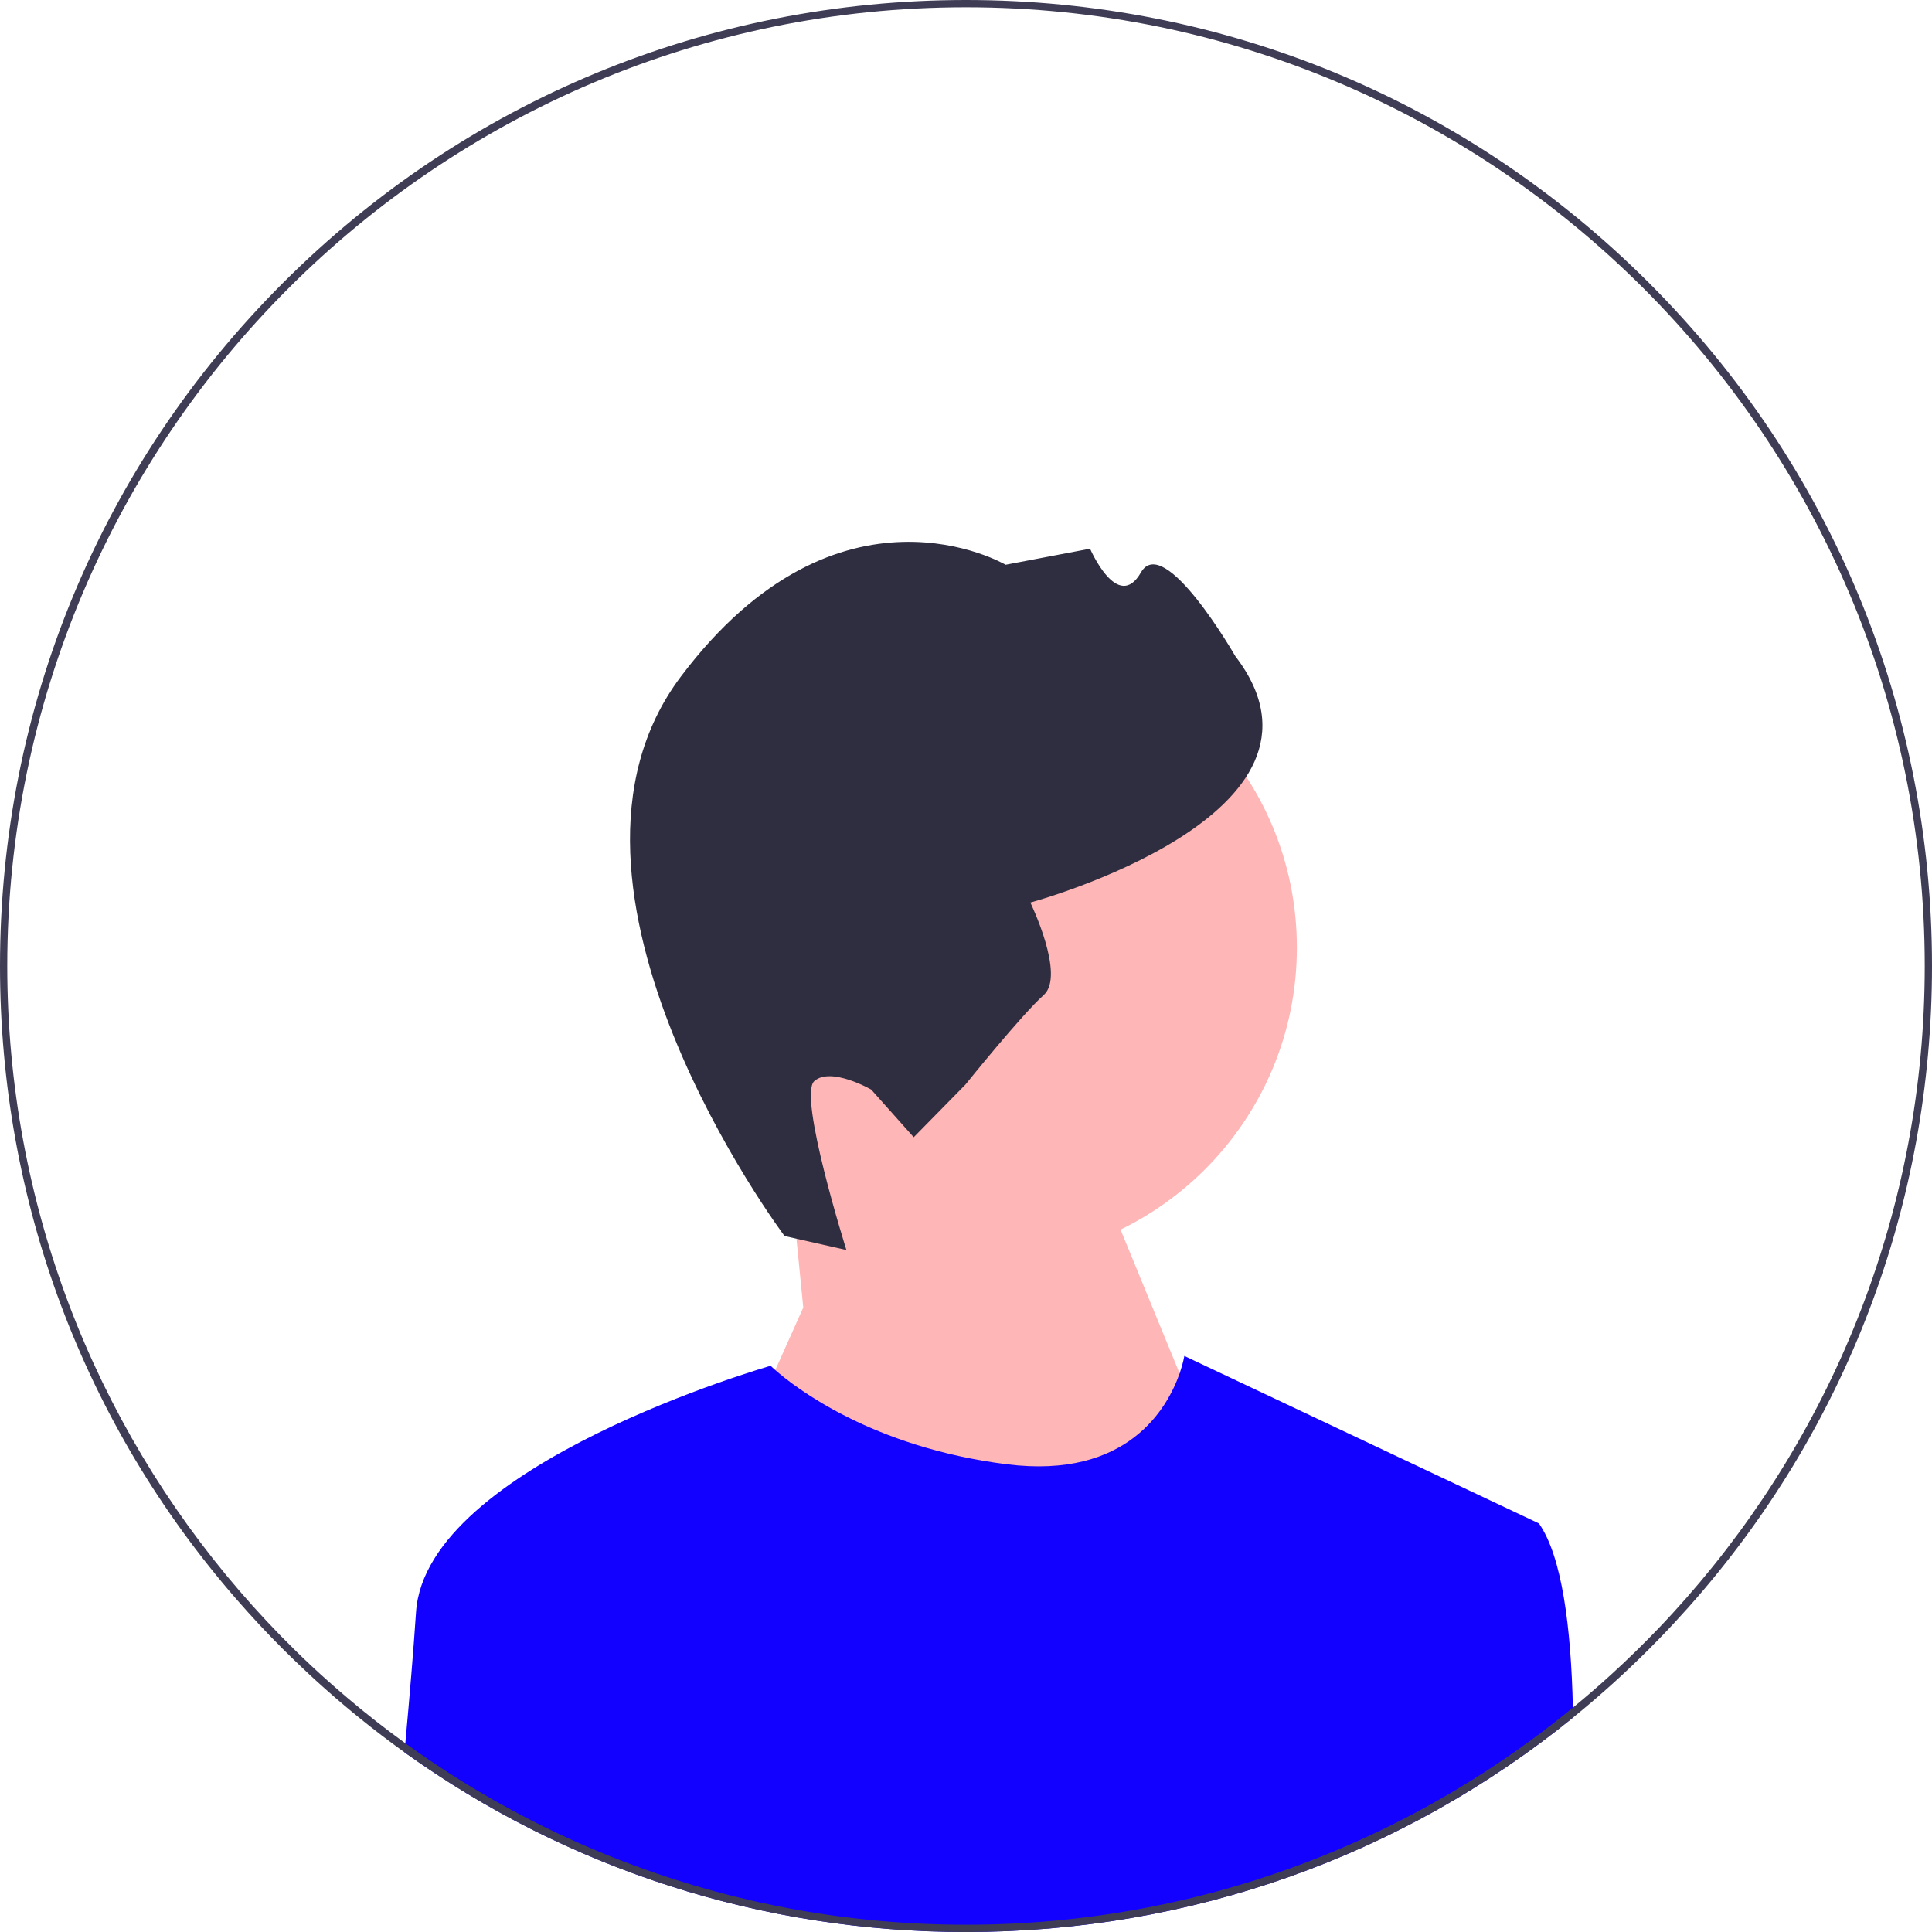
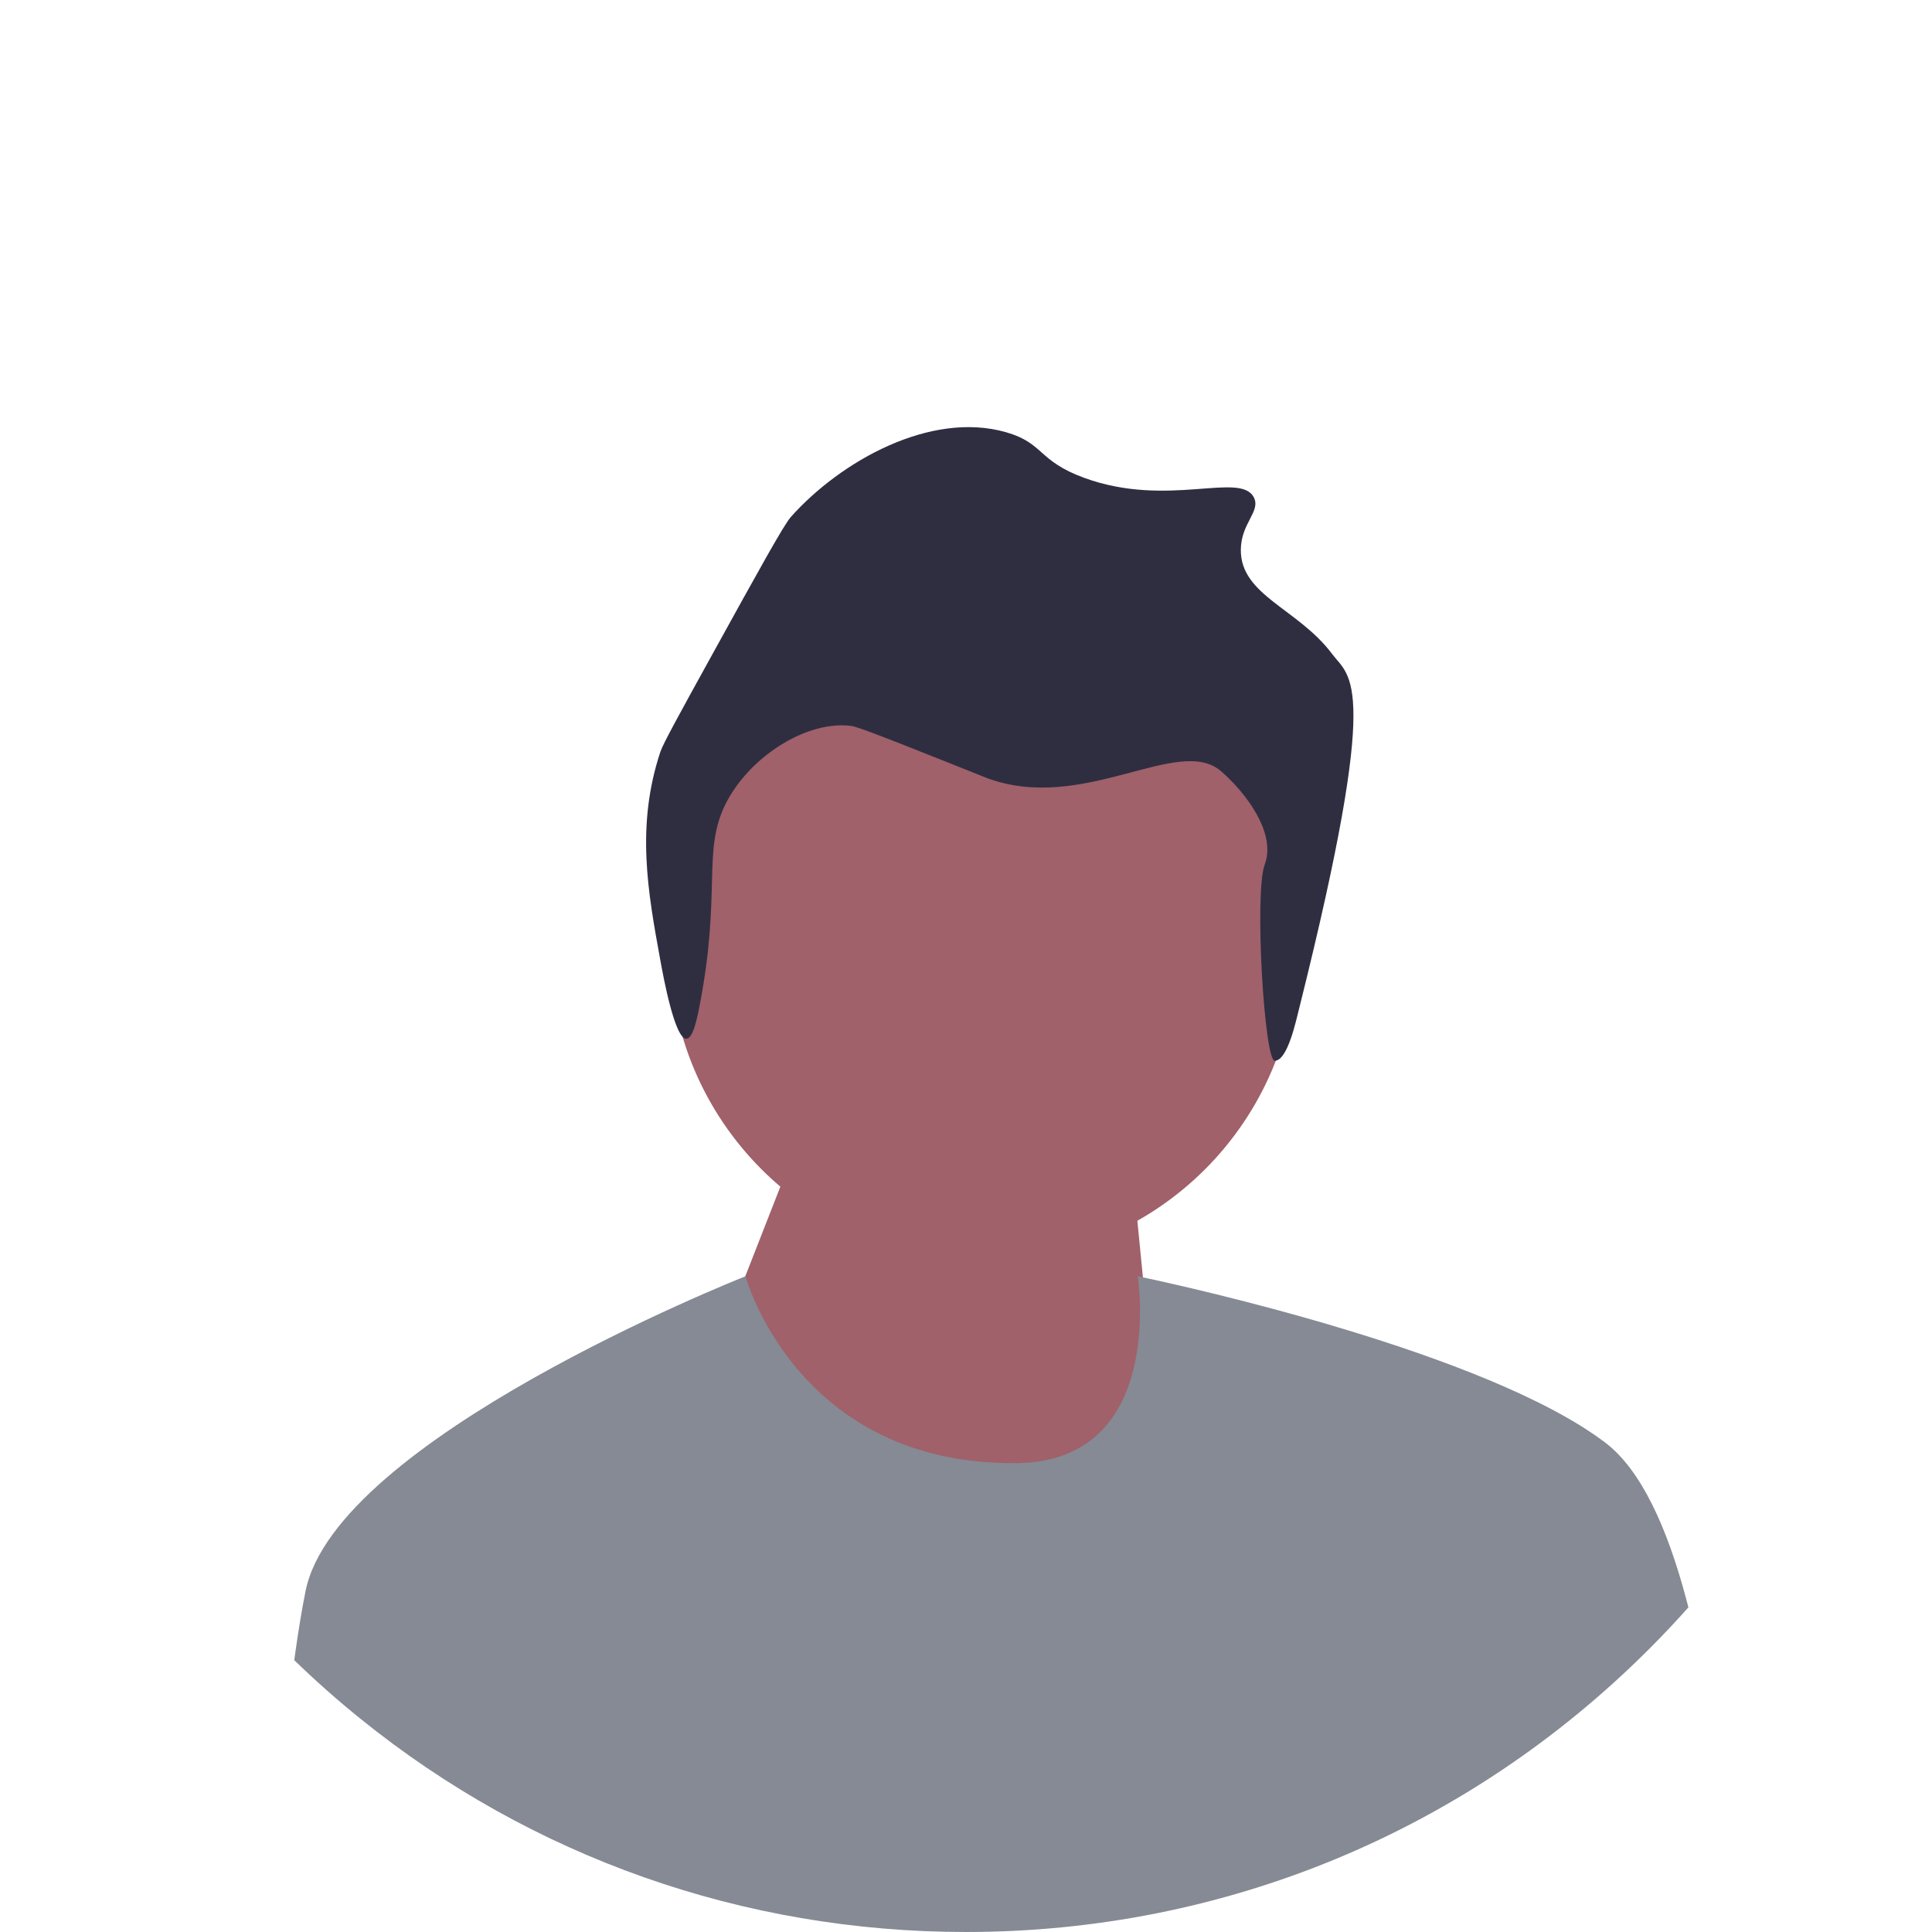
<svg xmlns="http://www.w3.org/2000/svg" width="532" height="532" viewBox="0 0 532 532">
-   <circle cx="270.76" cy="260.934" r="86.349" fill="#ffb6b6" />
-   <polygon points="221.19 360.052 217.289 320.618 295.19 306.052 341.19 418.052 261.19 510.052 204.19 398.052 221.19 360.052" fill="#ffb6b6" />
-   <path d="m216.037,340.357l17.031,3.848s-13.388-42.455-8.844-46.508c4.544-4.053,15.68,2.333,15.68,2.333l11.702,13.12,14.254-14.512s15.475-19.242,21.534-24.646-3.673-25.464-3.673-25.464c0,0,89.892-24.239,56.443-67.84,0,0-19.611-34.185-25.997-23.049-6.386,11.136-14.002-6.55-14.002-6.55l-23.254,4.422s-45.894-27.06-89.453,30.83c-43.559,57.89,28.579,154.016,28.579,154.016h-0Z" fill="#2f2e41" />
-   <path d="m433.16,472.95c-47.19,38.26-105.57,59.05-167.16,59.05-56.24,0-109.81-17.34-154.62-49.48.08-.84.16-1.67.23-2.5,1.19-13,2.25-25.64,2.95-36.12,2.71-40.69,97.64-67.81,97.64-67.81,0,0,.43.43,1.29,1.18,5.24,4.6,26.51,21.28,63.81,25.94,33.26,4.16,44.21-15.57,47.52-25.02,1-2.88,1.3-4.81,1.3-4.81l97.64,46.11c6.37,9.1,8.86,28.7,9.35,50.73.02.91.04,1.81.05,2.73Z" fill="#1201ff" />
-   <path d="m454.09,77.91C403.85,27.67,337.05,0,266,0S128.15,27.67,77.91,77.91C27.67,128.15,0,194.95,0,266c0,64.85,23.05,126.16,65.29,174.57,4.03,4.63,8.24,9.14,12.62,13.52,1.03,1.03,2.07,2.06,3.12,3.06,2.8,2.71,5.65,5.36,8.55,7.93,1.76,1.57,3.54,3.11,5.34,4.62,1.41,1.19,2.82,2.36,4.25,3.51.03.03.05.05.08.07,3.97,3.2,8.01,6.28,12.13,9.24,44.81,32.14,98.38,49.48,154.62,49.48,61.59,0,119.97-20.79,167.16-59.05,3.85-3.12,7.62-6.36,11.32-9.71,3.27-2.96,6.47-6.01,9.61-9.15.99-.99,1.98-1.99,2.95-3,2.7-2.78,5.32-5.61,7.88-8.48,43.37-48.72,67.08-110.84,67.08-176.61,0-71.05-27.67-137.85-77.91-188.09Zm10.18,362.21c-2.5,2.84-5.06,5.64-7.68,8.37-4.08,4.25-8.29,8.37-12.64,12.34-1.65,1.52-3.32,3-5.01,4.47-1.92,1.67-3.86,3.31-5.83,4.92-15.53,12.75-32.54,23.75-50.73,32.71-7.19,3.55-14.56,6.78-22.1,9.67-29.29,11.24-61.08,17.4-94.28,17.4-32.04,0-62.76-5.74-91.19-16.24-11.67-4.3-22.95-9.41-33.78-15.26-1.59-.86-3.17-1.73-4.74-2.62-8.26-4.68-16.25-9.79-23.92-15.31-.25-.18-.51-.37-.76-.55-5.46-3.94-10.77-8.09-15.9-12.45-1.88-1.59-3.74-3.2-5.57-4.85-2.98-2.65-5.9-5.38-8.75-8.18-5.4-5.29-10.56-10.8-15.49-16.53C26.09,391.77,2,331.65,2,266,2,120.43,120.43,2,266,2s264,118.43,264,264c0,66.66-24.83,127.62-65.73,174.12Z" fill="#3f3d56" />
+   <g>
+     <g>
+       <circle cx="270.759" cy="260.929" r="86.349" fill="#a0616a" />
+       <polygon points="199.288 366.614 217.288 320.614 310.288 306.614 320.28 408.44 226.28 410.44 199.288 366.614" fill="#a0616a" />
+     </g>
+     <path d="M357.944,276.861c-1.121,4.49-3.386,15.18-6.924,15.232-2.89,.042-5.657-46.335-2.77-54.006,3.316-8.813-5.399-19.961-11.964-25.683-11.804-10.289-38.007,11.805-64.651,1.796-.706-.265-.566-.235-8.979-3.592-25.89-10.33-27.251-10.628-28.734-10.775-12.55-1.242-27.867,9.028-34.121,21.55-6.502,13.017-1.069,24.181-7.183,55.672-.712,3.671-1.831,8.902-3.592,8.979-3.218,.14-6.361-17.048-7.183-21.55-3.448-18.862-6.772-37.047,0-57.468,.739-2.227,5.292-10.495,14.367-26.938,13.074-23.688,19.65-35.577,21.55-37.713,13.629-15.326,38.436-29.307,59.264-23.346,10.527,3.013,8.64,7.857,21.55,12.571,23.008,8.401,43.005-1.873,46.693,5.388,1.954,3.846-3.512,7.017-3.592,14.367-.136,12.611,15.814,16.256,25.142,28.734,5.014,6.708,13.598,6.78-8.872,96.782l0,0Z" fill="#2f2e41" />
+   </g>
+   <path d="M464.92,442.61c-3.48,3.91-7.09,7.74-10.83,11.48-50.24,50.239-117.04,77.909-188.09,77.909-61.41,0-119.64-20.67-166.75-58.72-.03-.02-.05-.04-.08-.07-6.25-5.039-12.3-10.399-18.14-16.06,.11-.88,.23-1.75,.36-2.61,.82-5.8,1.73-11.33,2.75-16.42,8.35-41.72,118.22-85.52,121.08-86.66,.04-.01,.06-.02,.06-.02,0,0,14.14,52.12,74.73,51.45,41.27-.45,33.27-51.45,33.27-51.45,0,0,.5,.1,1.44,.3,11.92,2.53,94.68,20.71,127.33,45.521,9.95,7.56,17.09,23.66,22.22,42.859,.22,.82,.43,1.66,.65,2.49Z" fill="#858a94" />
+   <path d="M454.09,77.91C403.85,27.671,337.05,0,266,0S128.15,27.671,77.91,77.91C27.67,128.15,0,194.95,0,266c0,64.851,23.05,126.16,65.29,174.57,4.03,4.63,8.24,9.14,12.62,13.521,1.03,1.029,2.07,2.06,3.12,3.06,5.84,5.66,11.89,11.021,18.14,16.06,.03,.03,.05,.051,.08,.07,47.11,38.05,105.34,58.72,166.75,58.72,71.05,0,137.85-27.67,188.09-77.909,3.74-3.74,7.35-7.57,10.83-11.48,43.37-48.72,67.08-110.84,67.08-176.61,0-71.05-27.67-137.85-77.91-188.09Zm10.18,362.21c-7.87,8.95-16.33,17.37-25.33,25.181-17.07,14.85-36.07,27.529-56.56,37.63-7.19,3.55-14.56,6.779-22.1,9.67-29.29,11.24-61.08,17.399-94.28,17.399-32.04,0-62.76-5.739-91.19-16.239-11.67-4.301-22.95-9.41-33.78-15.261-1.59-.859-3.17-1.729-4.74-2.619-8.26-4.681-16.25-9.79-23.92-15.311-10.99-7.88-21.35-16.59-30.98-26.03-5.4-5.29-10.56-10.8-15.49-16.529C26.09,391.771,2,331.65,2,266,2,120.431,120.43,2,266,2s264,118.431,264,264c0,66.66-24.83,127.62-65.73,174.12Z" fill="none" />
</svg>
